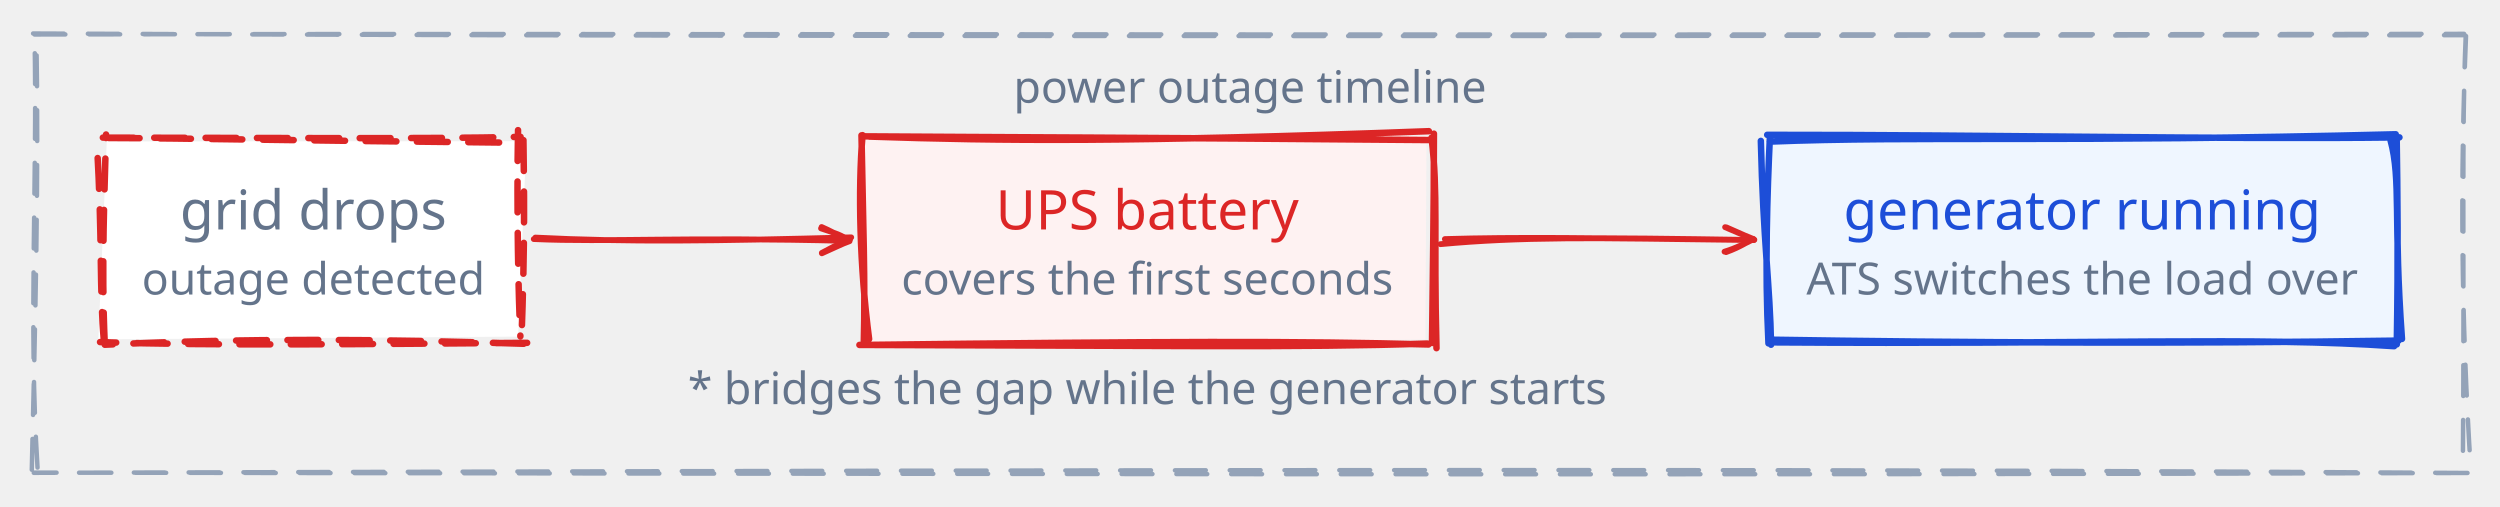
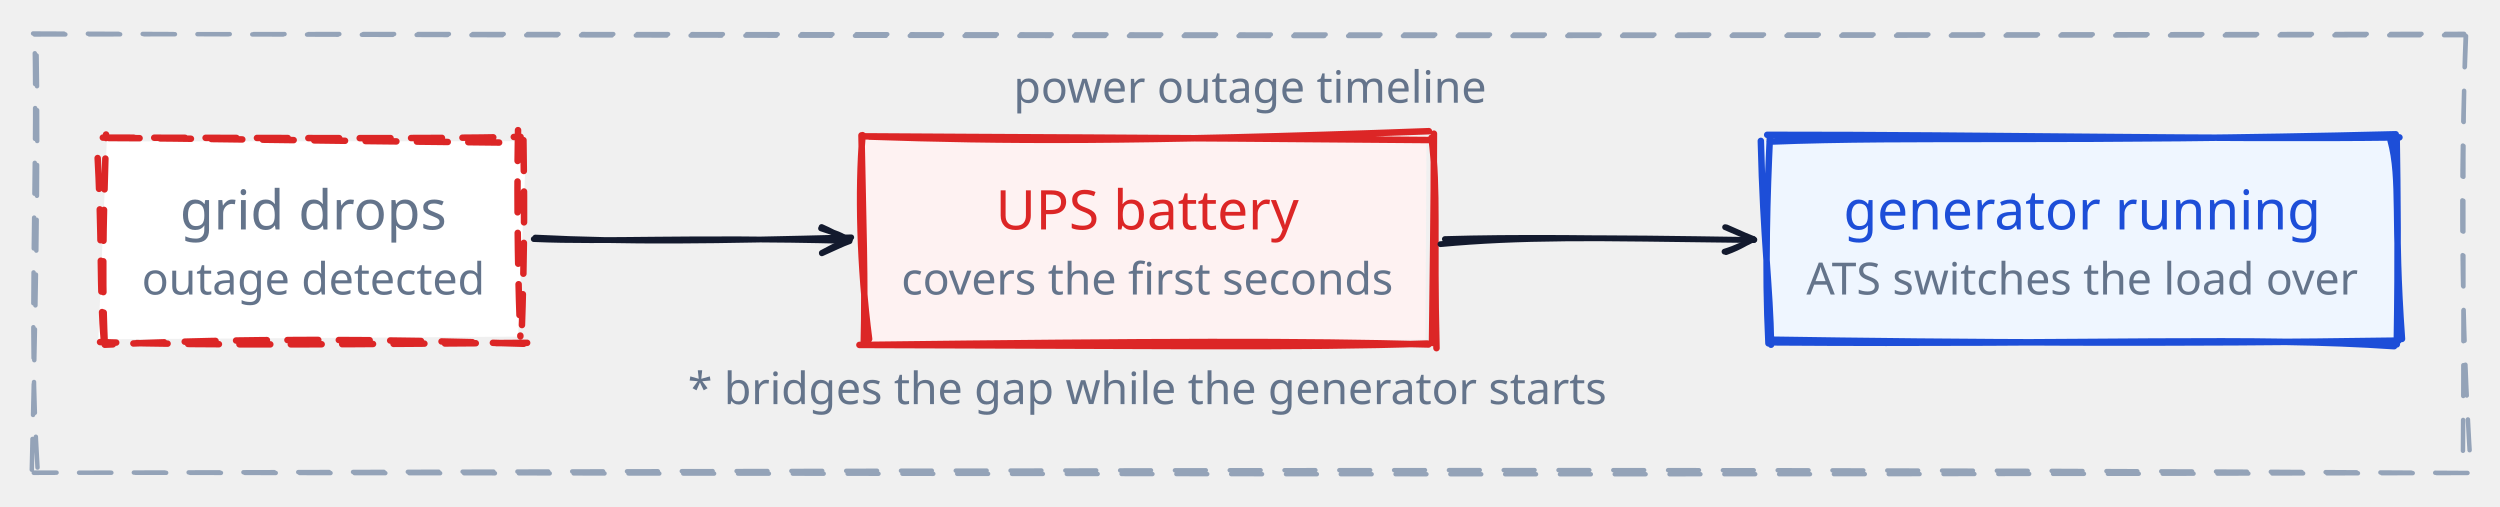
<svg xmlns="http://www.w3.org/2000/svg" viewBox="0 0 730 148" width="730" height="148" role="img" aria-label="when the grid drops, the UPS battery covers the first seconds until the generator comes online" font-family="Gaegu, ui-rounded, sans-serif" text-anchor="middle" preserveAspectRatio="xMidYMid meet">
  <path d="M10.081 10.069 C180.29 9.611, 351.212 10.456, 719.507 9.885 M9.663 9.781 C180.842 10.589, 352.162 10.703, 719.771 10.269 M720.081 10.522 C718.351 52.132, 718.63 92.177, 721.486 137.427 M719.981 10.638 C718.769 39.519, 719.654 70.399, 719.152 137.295 M720.511 138.106 C493.504 138.819, 266.022 138.372, 9.881 138.003 M720.085 138.108 C554.81 136.979, 389.977 136.997, 9.864 138.063 M10.957 136.523 C8.275 94.144, 10.977 52.781, 10.074 10.252 M9.282 137.161 C10.234 95.778, 11.39 53.225, 10.612 9.71" fill="none" stroke="#94a3b8" stroke-width="1.3" stroke-linecap="round" stroke-linejoin="round" stroke-dasharray="9 7" />
  <text x="365" y="30" font-size="13" fill="#64748b">power outage timeline</text>
  <path d="M31.178 41.294 L153.711 41.231 L151.298 98.293 L28.724 99.08" fill="#ffffff" />
  <path d="M31.748 40.295 C54.718 40.365, 83.803 41.024, 151.974 41.689 M30.036 40.186 C76.598 40.242, 124.038 40.609, 152.008 39.962 M151.266 38.001 C150.827 61.051, 151.398 87.638, 151.952 98.209 M152.846 40.924 C153.003 54.613, 153.362 69.228, 152.224 100.446 M152.924 100.384 C112.791 99.002, 71.79 98.662, 30.61 100.663 M153.92 100.11 C107.829 100.431, 62.583 101.051, 29.217 99.887 M30.399 100.11 C28.937 85.109, 29.989 69.627, 28.271 41.886 M30.586 100.291 C29.558 77.226, 30.602 55.028, 30.963 39.28" fill="none" stroke="#dc2626" stroke-width="1.9" stroke-linecap="round" stroke-linejoin="round" stroke-dasharray="9 6" />
  <text x="91.5" y="67" font-size="16" fill="#64748b">grid drops</text>
  <text x="91.5" y="86" font-size="13" fill="#64748b">outage detected</text>
  <path d="M251.421 39.667 L416.532 39.664 L416.227 99.145 L253.374 100.935" fill="#fef2f2" />
  <path d="M253.859 39.882 C292.247 41.182, 330.175 41.558, 417.228 38.308 M252.589 39.814 C291.731 40.102, 330.682 40.122, 418.09 40.9 M418.012 40.208 C419.942 56.095, 418.606 68.329, 419.452 101.66 M418.702 39.033 C418.738 61.546, 418.284 84.214, 418.147 100.145 M416.781 100.312 C379.305 101.591, 338.23 100.901, 250.954 100.72 M417.125 100.587 C380 99.54, 339.576 99.671, 251.672 100.726 M253.78 99.001 C251.041 78.029, 250.52 55.516, 251.861 39.469 M252.222 100.233 C252.691 82.909, 252.003 64.205, 251.554 39.53" fill="none" stroke="#dc2626" stroke-width="1.9" stroke-linecap="round" stroke-linejoin="round" />
  <text x="335" y="67" font-size="16" fill="#dc2626">UPS battery</text>
  <text x="335" y="86" font-size="13" fill="#64748b">covers the first seconds</text>
  <text x="335" y="118" font-size="13" fill="#64748b">* bridges the gap while the generator starts</text>
  <path d="M514.225 41.186 L698.94 38.12 L700.929 100.102 L515.341 99.012" fill="#eff6ff" />
  <path d="M516.715 41.352 C558.666 39.656, 603.98 41.645, 699.545 39.208 M516.022 39.375 C581.761 39.344, 648.043 40.771, 700.635 40.113 M698.035 40.951 C701.178 52.45, 698.851 64.356, 701.375 98.962 M699.832 40.423 C700.067 56.379, 700.307 74.162, 699.857 100.566 M699.095 101.087 C658.309 98.269, 612.916 100.645, 517.08 99.966 M700.39 99.456 C637.122 100.415, 572.186 100.075, 516.466 99.182 M517.148 100.66 C516.86 83.61, 514.86 70.599, 514.167 41.148 M516.389 100.257 C515.295 78.148, 516.029 56.386, 516.825 39.686" fill="none" stroke="#1d4ed8" stroke-width="1.9" stroke-linecap="round" stroke-linejoin="round" />
  <text x="608" y="67" font-size="16" fill="#1d4ed8">generator running</text>
  <text x="608" y="86" font-size="13" fill="#64748b">ATS switches the load over</text>
-   <path d="M155.86 69.806 C177.56 70.759, 199.846 69.137, 247.485 70.346 M156.321 69.372 C182.894 70.748, 209.292 70.355, 248.556 69.306" fill="none" stroke="#dc2626" stroke-width="1.7" stroke-linecap="round" stroke-linejoin="round" />
-   <path d="M247.692 70.25 C246.361 68.873, 243.61 67.953, 239.744 66.695 M248.011 70.163 C244.757 68.753, 242.098 67.212, 239.911 66.287" fill="none" stroke="#dc2626" stroke-width="1.7" stroke-linecap="round" stroke-linejoin="round" />
-   <path d="M248.07 70.427 C245.616 71.291, 244.031 72.185, 239.983 73.962 M248.188 70.004 C244.621 71.19, 241.778 72.962, 239.974 73.849" fill="none" stroke="#dc2626" stroke-width="1.7" stroke-linecap="round" stroke-linejoin="round" />
-   <path d="M420.614 71.294 C443.602 69.165, 464.686 69.332, 511.823 70.08 M421.905 69.811 C442.427 69.204, 463.678 69.453, 512.134 70.102" fill="none" stroke="#dc2626" stroke-width="1.7" stroke-linecap="round" stroke-linejoin="round" />
-   <path d="M512.272 70.002 C509.721 68.902, 508.491 68.295, 504.086 66.381 M511.977 69.789 C508.79 68.48, 505.72 67.244, 503.733 66.334" fill="none" stroke="#dc2626" stroke-width="1.7" stroke-linecap="round" stroke-linejoin="round" />
-   <path d="M511.903 69.915 C510.281 70.462, 508.555 71.975, 504.005 73.617 M512.035 69.829 C509.46 71.118, 507.098 72.421, 503.562 73.486" fill="none" stroke="#dc2626" stroke-width="1.7" stroke-linecap="round" stroke-linejoin="round" />
+   <path d="M155.86 69.806 C177.56 70.759, 199.846 69.137, 247.485 70.346 M156.321 69.372 C182.894 70.748, 209.292 70.355, 248.556 69.306" fill="none" stroke="#131A2E" stroke-width="1.7" stroke-linecap="round" stroke-linejoin="round" />
+   <path d="M247.692 70.25 C246.361 68.873, 243.61 67.953, 239.744 66.695 M248.011 70.163 C244.757 68.753, 242.098 67.212, 239.911 66.287" fill="none" stroke="#131A2E" stroke-width="1.7" stroke-linecap="round" stroke-linejoin="round" />
+   <path d="M248.07 70.427 C245.616 71.291, 244.031 72.185, 239.983 73.962 M248.188 70.004 C244.621 71.19, 241.778 72.962, 239.974 73.849" fill="none" stroke="#131A2E" stroke-width="1.7" stroke-linecap="round" stroke-linejoin="round" />
+   <path d="M420.614 71.294 C443.602 69.165, 464.686 69.332, 511.823 70.08 M421.905 69.811 C442.427 69.204, 463.678 69.453, 512.134 70.102" fill="none" stroke="#131A2E" stroke-width="1.7" stroke-linecap="round" stroke-linejoin="round" />
+   <path d="M512.272 70.002 C509.721 68.902, 508.491 68.295, 504.086 66.381 M511.977 69.789 C508.79 68.48, 505.72 67.244, 503.733 66.334" fill="none" stroke="#131A2E" stroke-width="1.7" stroke-linecap="round" stroke-linejoin="round" />
+   <path d="M511.903 69.915 C510.281 70.462, 508.555 71.975, 504.005 73.617 M512.035 69.829 C509.46 71.118, 507.098 72.421, 503.562 73.486" fill="none" stroke="#131A2E" stroke-width="1.7" stroke-linecap="round" stroke-linejoin="round" />
</svg>
